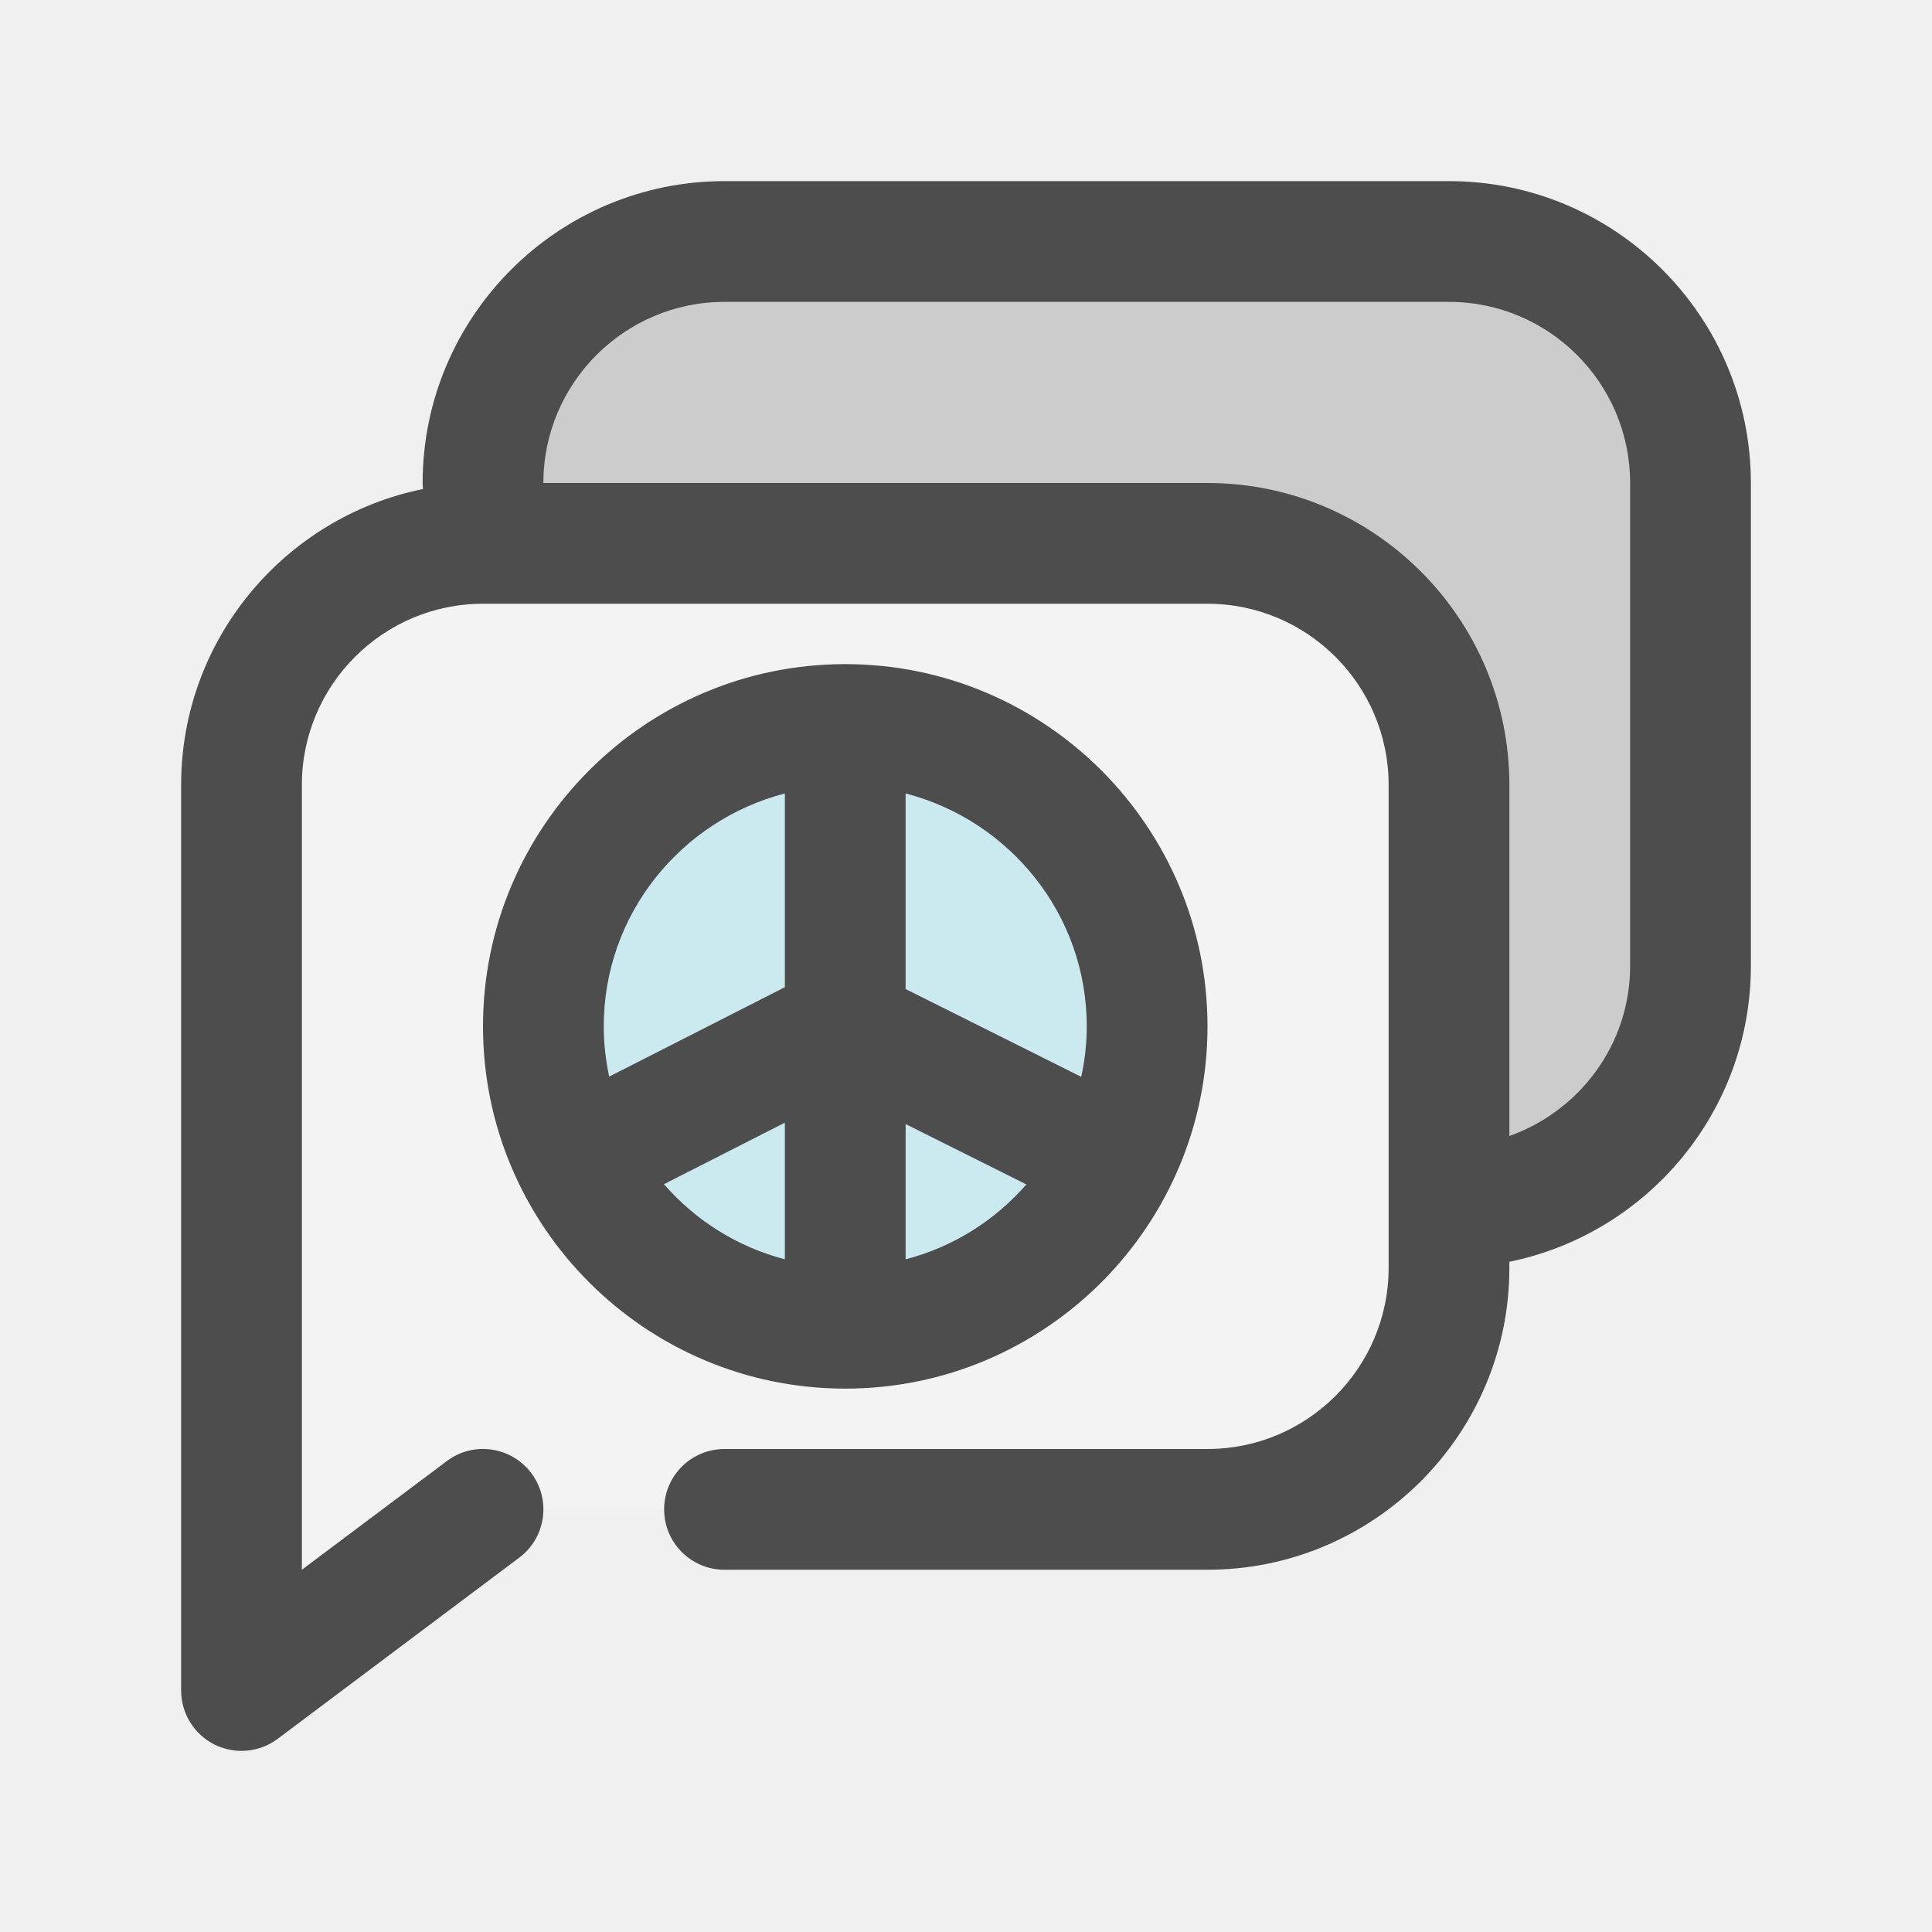
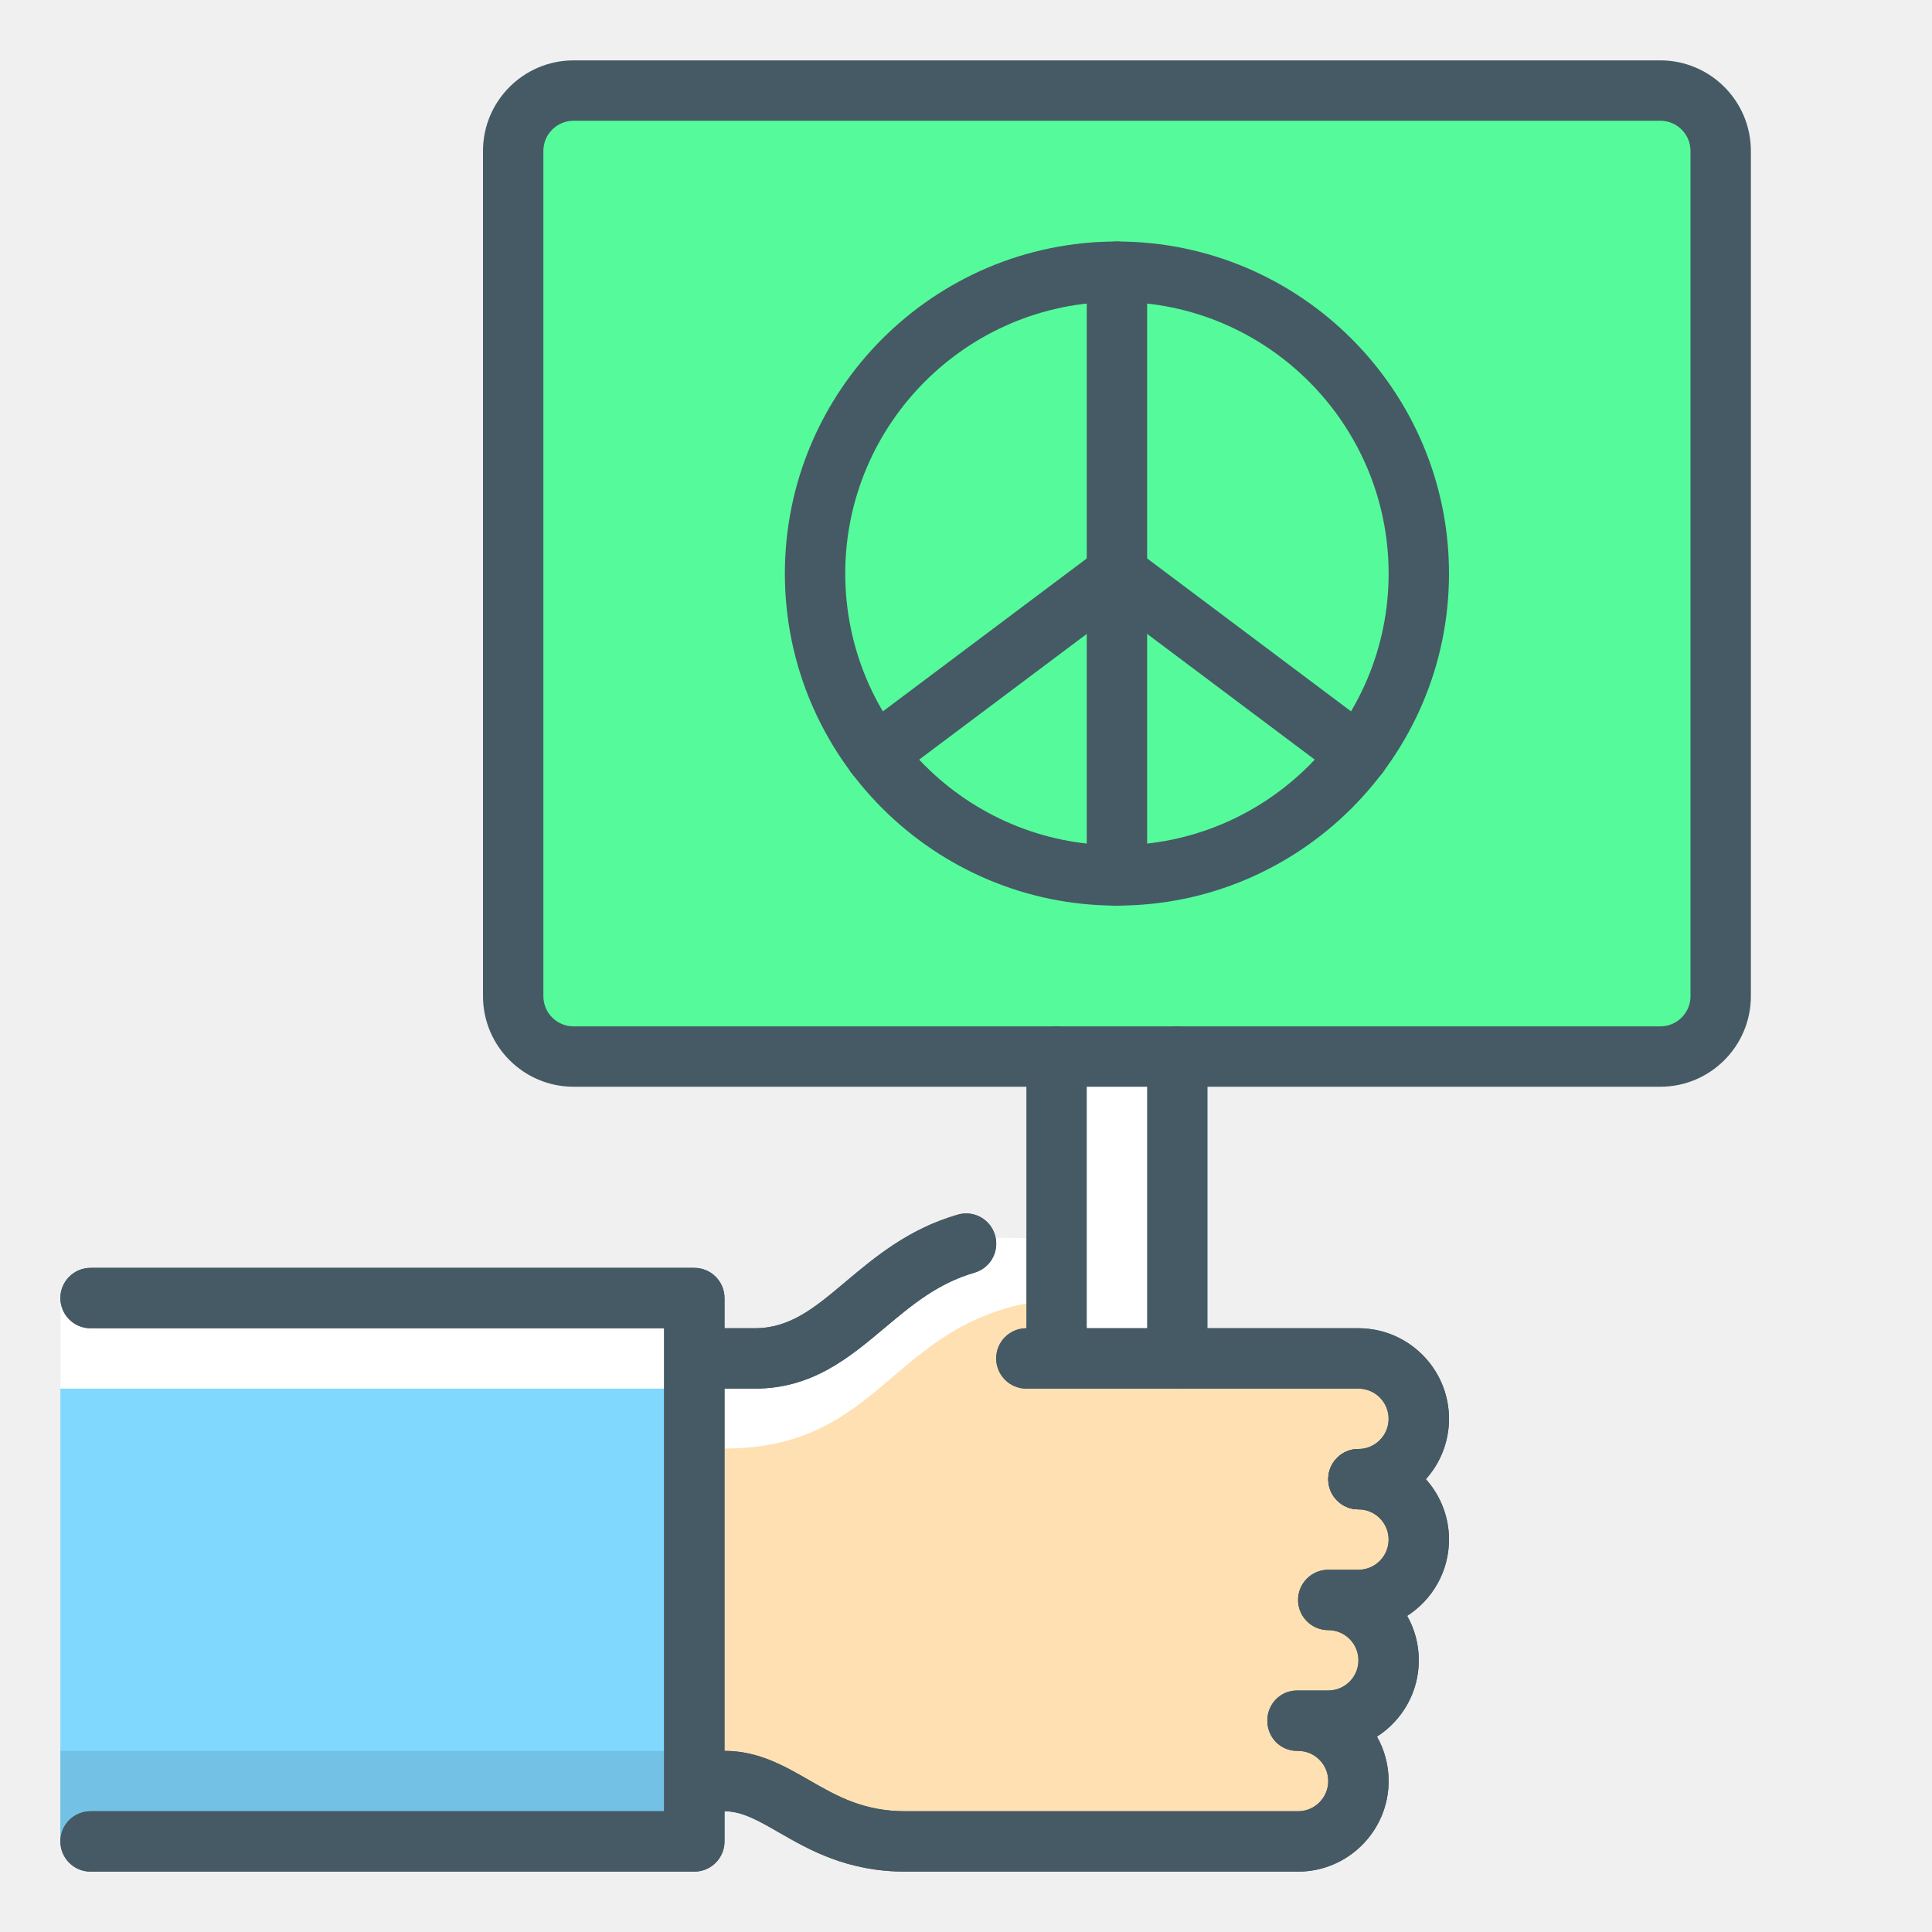
- <svg xmlns="http://www.w3.org/2000/svg" width="32px" height="32px" viewBox="0 0 32 32" enable-background="new 0 0 32 32" version="1.1" xml:space="preserve">
-   <g id="_x36_0" />
-   <g id="_x35_9" />
-   <g id="_x35_8" />
-   <g id="_x35_7" />
-   <g id="_x35_6" />
-   <g id="_x35_5" />
-   <g id="_x35_4" />
-   <g id="_x35_3" />
-   <g id="_x35_2" />
-   <g id="_x35_1" />
-   <g id="_x35_0" />
-   <g id="_x34_9" />
-   <g id="_x34_8" />
-   <g id="_x34_7" />
-   <g id="_x34_6" />
-   <g id="_x34_5" />
-   <g id="_x34_4" />
-   <g id="_x34_3" />
-   <g id="_x34_2" />
-   <g id="_x34_1" />
-   <g id="_x34_0" />
-   <g id="_x33_9" />
-   <g id="_x33_8" />
-   <g id="_x33_7" />
-   <g id="_x33_6" />
-   <g id="_x33_5" />
-   <g id="_x33_4" />
-   <g id="_x33_3" />
-   <g id="_x33_2" />
-   <g id="_x33_1" />
-   <g id="_x33_0" />
-   <g id="_x32_9" />
-   <g id="_x32_8" />
-   <g id="_x32_7" />
-   <g id="_x32_6" />
-   <g id="_x32_5" />
-   <g id="_x32_4_1_" />
-   <g id="_x32_3" />
-   <g id="_x32_2" />
-   <g id="_x32_1" />
-   <g id="_x32_0">
-     <g>
-       <path d="M24,20c2.209,0,4-1.791,4-4V8c0-2.209-1.791-4-4-4H12C9.791,4,8,5.791,8,8v1    L24,20z" fill="#CCCCCC" />
-       <path d="M8,25h12c2.209,0,4-1.791,4-4v-8c0-2.209-1.791-4-4-4H8c-2.209,0-4,1.791-4,4v15    L8,25z" fill="#F3F3F3" />
-       <circle cx="14" cy="17" fill="#CAEAF0" r="5" />
+ <svg xmlns="http://www.w3.org/2000/svg" enable-background="new 0 0 32 32" height="32px" version="1.1" viewBox="0 0 32 32" width="32px" xml:space="preserve">
+   <g id="peaceful_x2C__peace_x2C__symbol_x2C__hand_x2C__banner">
+     <g id="sponsor_x2C__investment_x2C__loan_x2C__money_1_">
+       <g id="XMLID_120_">
+         <path d="M28.5,2.5v14c0,0.552-0.448,1-1,1h-18c-0.552,0-1-0.448-1-1v-14c0-0.552,0.448-1,1-1h18     C28.052,1.5,28.5,1.948,28.5,2.5z" fill="#55FB9B" />
+       </g>
+       <g id="XMLID_112_">
+         <g id="XMLID_119_">
+           <path d="M19.027,21.233C19.012,21.32,19,21.409,19,21.5v0.875h1.85C21,22.451,22.2,22.5,22.5,22.5      c0,0,1,0.094,1,1c0,0.553-0.447,1-1,1c0.553,0,1,0.447,1,1s-0.947,1-1.5,1c0.553,0,1,0.447,1,1s-0.447,1-1,1      c0.553,0,0.5,0.447,0.5,1s-0.447,1-1,1c0,0-5.582,0-6.5,0c-1.502,0-2.543-1-3.5-1v-7.004c3.219,0,2.75-1.996,5-1.996      C18.395,20.5,18.65,20.837,19.027,21.233z" fill="#FFE0B2" />
+         </g>
+         <g id="XMLID_118_">
+           <path d="M22.413,27.901c-0.126,0.058-0.265,0.095-0.413,0.095c0.109,0,0.209,0.03,0.308,0.062      C22.344,28.006,22.388,27.96,22.413,27.901z" fill="#FFFFFF" />
+         </g>
+         <g id="XMLID_117_">
+           <path d="M12,23.992c2.875,0,2.75-2.496,6-2.496c0.487,0,0.798,0.056,1,0.145V21.5      c0-0.091,0.012-0.18,0.027-0.267C18.65,20.837,18.395,20.5,16.5,20.5c-2.25,0-1.781,1.996-5,1.996V29.5      c0.163,0,0.33,0.036,0.5,0.084V23.992z" fill="#FFFFFF" />
+         </g>
+         <g id="XMLID_116_">
+           <path d="M22,29.996c0.109,0,0.209,0.03,0.308,0.062c0.036-0.052,0.08-0.098,0.105-0.157      C22.287,29.959,22.148,29.996,22,29.996z" fill="#FFFFFF" />
+         </g>
+         <g id="XMLID_115_">
+           <rect fill="#80D8FF" height="9" width="10.5" x="1" y="21.5" />
+         </g>
+         <g id="XMLID_114_">
+           <rect fill="#73C2E6" height="1.5" width="10.5" x="1" y="29" />
+         </g>
+         <g id="XMLID_113_">
+           <rect fill="#FFFFFF" height="1.5" width="10.5" x="1" y="21.5" />
+         </g>
+       </g>
+       <g id="XMLID_111_">
+         <rect fill="#FFFFFF" height="4.996" width="2" x="17.5" y="17.5" />
+       </g>
    </g>
-     <path d="M20,17c0-3.309-2.691-6-6-6s-6,2.691-6,6s2.691,6,6,6S20,20.309,20,17z M15,20.858   v-2.24l2,1C16.478,20.215,15.79,20.653,15,20.858z M18,17   c0,0.287-0.033,0.566-0.091,0.836L15,16.382v-3.24C16.721,13.589,18,15.142,18,17z    M13,13.142v3.209l-2.91,1.481C10.033,17.564,10,17.286,10,17   C10,15.142,11.279,13.589,13,13.142z M10.997,19.614L13,18.595v2.263   C12.209,20.652,11.519,20.213,10.997,19.614z M24,3H12C9.243,3,7,5.243,7,8   c0,0.038,0.005,0.065,0.006,0.1C4.724,8.563,3,10.583,3,13v15   c0,0.379,0.214,0.725,0.553,0.895C3.694,28.965,3.848,29,4,29   c0.212,0,0.424-0.068,0.6-0.2l4-3c0.442-0.331,0.532-0.958,0.2-1.4   s-0.959-0.533-1.399-0.2L5,26V13c0-1.654,1.346-3,3-3h12c1.654,0,3,1.346,3,3v8   c0,1.654-1.346,3-3,3h-8c-0.553,0-1,0.448-1,1s0.447,1,1,1h8c2.757,0,5-2.243,5-5v-0.101   C27.279,20.434,29,18.414,29,16V8C29,5.243,26.757,3,24,3z M27,16c0,1.302-0.839,2.402-2,2.816   V13c0-2.757-2.243-5-5-5H9c0-1.654,1.346-3,3-3h12c1.654,0,3,1.346,3,3V16z" fill="#4D4D4D" />
+     <g id="XMLID_1055_">
+       <g id="XMLID_95_">
+         <g>
+           <g id="XMLID_26_">
+             <path d="M22.5,25c-0.276,0-0.5-0.224-0.5-0.5s0.224-0.5,0.5-0.5c0.276,0,0.5-0.224,0.5-0.5S22.776,23,22.5,23       H17c-0.276,0-0.5-0.224-0.5-0.5S16.724,22,17,22h5.5c0.827,0,1.5,0.673,1.5,1.5S23.327,25,22.5,25z" fill="#455A64" />
+           </g>
+           <g id="XMLID_24_">
+             <path d="M21.5,31H15c-0.969,0-1.596-0.36-2.1-0.65C12.56,30.154,12.292,30,12,30c-0.276,0-0.5-0.224-0.5-0.5       S11.724,29,12,29c0.558,0,0.985,0.246,1.398,0.483C13.861,29.749,14.298,30,15,30h6.5c0.276,0,0.5-0.224,0.5-0.5       S21.776,29,21.5,29h-0.017c-0.276,0-0.492-0.224-0.492-0.5s0.215-0.5,0.492-0.5H22c0.276,0,0.5-0.224,0.5-0.5S22.276,27,22,27       c-0.276,0-0.5-0.224-0.5-0.5S21.724,26,22,26h0.5c0.276,0,0.5-0.224,0.5-0.5S22.776,25,22.5,25c-0.276,0-0.5-0.224-0.5-0.5       s0.224-0.5,0.5-0.5c0.827,0,1.5,0.673,1.5,1.5c0,0.53-0.277,0.997-0.693,1.264C23.43,26.981,23.5,27.233,23.5,27.5       c0,0.53-0.277,0.997-0.693,1.264C22.93,28.981,23,29.233,23,29.5C23,30.327,22.327,31,21.5,31z" fill="#455A64" />
+           </g>
+           <g id="XMLID_23_">
+             <path d="M12.5,23H12c-0.276,0-0.5-0.224-0.5-0.5S11.724,22,12,22h0.5c0.59,0,0.995-0.34,1.507-0.771       c0.488-0.41,1.041-0.874,1.854-1.11c0.269-0.079,0.543,0.076,0.62,0.34c0.077,0.266-0.075,0.543-0.34,0.62       c-0.61,0.177-1.038,0.536-1.49,0.916C14.062,22.489,13.454,23,12.5,23z" fill="#455A64" />
+           </g>
+           <g id="XMLID_22_">
+             <path d="M11.5,31h-10C1.224,31,1,30.776,1,30.5S1.224,30,1.5,30H11v-8H1.5C1.224,22,1,21.776,1,21.5       S1.224,21,1.5,21h10c0.276,0,0.5,0.224,0.5,0.5v9C12,30.776,11.776,31,11.5,31z" fill="#455A64" />
+           </g>
+         </g>
+         <g>
+           <g id="XMLID_21_">
+             <path d="M22.5,25c-0.276,0-0.5-0.224-0.5-0.5s0.224-0.5,0.5-0.5c0.276,0,0.5-0.224,0.5-0.5S22.776,23,22.5,23       H17c-0.276,0-0.5-0.224-0.5-0.5S16.724,22,17,22h5.5c0.827,0,1.5,0.673,1.5,1.5S23.327,25,22.5,25z" fill="#455A64" />
+           </g>
+           <g id="XMLID_20_">
+             <path d="M21.5,31H15c-0.969,0-1.596-0.36-2.1-0.65C12.56,30.154,12.292,30,12,30c-0.276,0-0.5-0.224-0.5-0.5       S11.724,29,12,29c0.558,0,0.985,0.246,1.398,0.483C13.861,29.749,14.298,30,15,30h6.5c0.276,0,0.5-0.224,0.5-0.5       S21.776,29,21.5,29h-0.017c-0.276,0-0.492-0.224-0.492-0.5s0.215-0.5,0.492-0.5H22c0.276,0,0.5-0.224,0.5-0.5S22.276,27,22,27       c-0.276,0-0.5-0.224-0.5-0.5S21.724,26,22,26h0.5c0.276,0,0.5-0.224,0.5-0.5S22.776,25,22.5,25c-0.276,0-0.5-0.224-0.5-0.5       s0.224-0.5,0.5-0.5c0.827,0,1.5,0.673,1.5,1.5c0,0.53-0.277,0.997-0.693,1.264C23.43,26.981,23.5,27.233,23.5,27.5       c0,0.53-0.277,0.997-0.693,1.264C22.93,28.981,23,29.233,23,29.5C23,30.327,22.327,31,21.5,31z" fill="#455A64" />
+           </g>
+           <g id="XMLID_18_">
+             <path d="M12.5,23H12c-0.276,0-0.5-0.224-0.5-0.5S11.724,22,12,22h0.5c0.59,0,0.995-0.34,1.507-0.771       c0.488-0.41,1.041-0.874,1.854-1.11c0.269-0.079,0.543,0.076,0.62,0.34c0.077,0.266-0.075,0.543-0.34,0.62       c-0.61,0.177-1.038,0.536-1.49,0.916C14.062,22.489,13.454,23,12.5,23z" fill="#455A64" />
+           </g>
+           <g id="XMLID_17_">
+             <path d="M11.5,31h-10C1.224,31,1,30.776,1,30.5S1.224,30,1.5,30H11v-8H1.5C1.224,22,1,21.776,1,21.5       S1.224,21,1.5,21h10c0.276,0,0.5,0.224,0.5,0.5v9C12,30.776,11.776,31,11.5,31z" fill="#455A64" />
+           </g>
+         </g>
+       </g>
+       <g id="XMLID_94_">
+         <path d="M27.5,18h-18C8.673,18,8,17.327,8,16.5v-14C8,1.673,8.673,1,9.5,1h18C28.327,1,29,1.673,29,2.5v14     C29,17.327,28.327,18,27.5,18z M9.5,2C9.224,2,9,2.224,9,2.5v14C9,16.776,9.224,17,9.5,17h18c0.276,0,0.5-0.224,0.5-0.5v-14     C28,2.224,27.776,2,27.5,2H9.5z" fill="#455A64" />
+       </g>
+       <g id="XMLID_93_">
+         <path d="M17.5,22.996c-0.276,0-0.5-0.224-0.5-0.5V17.5c0-0.276,0.224-0.5,0.5-0.5s0.5,0.224,0.5,0.5v4.996     C18,22.772,17.776,22.996,17.5,22.996z" fill="#455A64" />
+       </g>
+       <g id="XMLID_92_">
+         <path d="M19.5,22.996c-0.276,0-0.5-0.224-0.5-0.5V17.5c0-0.276,0.224-0.5,0.5-0.5s0.5,0.224,0.5,0.5v4.996     C20,22.772,19.776,22.996,19.5,22.996z" fill="#455A64" />
+       </g>
+       <g id="XMLID_80_">
+         <path d="M18.5,15c-3.033,0-5.5-2.467-5.5-5.5S15.467,4,18.5,4S24,6.467,24,9.5S21.533,15,18.5,15z M18.5,5     C16.019,5,14,7.019,14,9.5s2.019,4.5,4.5,4.5S23,11.981,23,9.5S20.981,5,18.5,5z" fill="#455A64" />
+       </g>
+       <g id="XMLID_83_">
+         <path d="M22.5,13c-0.104,0-0.209-0.033-0.299-0.1l-4-3c-0.221-0.166-0.266-0.479-0.1-0.7     c0.167-0.222,0.479-0.266,0.7-0.1l4,3c0.221,0.166,0.266,0.479,0.1,0.7C22.802,12.931,22.652,13,22.5,13z" fill="#455A64" />
+       </g>
+       <g id="XMLID_81_">
+         <path d="M14.5,13c-0.152,0-0.302-0.069-0.4-0.2c-0.166-0.221-0.121-0.534,0.1-0.7l4-3     c0.22-0.166,0.534-0.122,0.7,0.1c0.166,0.221,0.121,0.534-0.1,0.7l-4,3C14.71,12.967,14.605,13,14.5,13z" fill="#455A64" />
+       </g>
+       <g id="XMLID_82_">
+         <path d="M18.5,15c-0.276,0-0.5-0.224-0.5-0.5v-10C18,4.224,18.224,4,18.5,4S19,4.224,19,4.5v10     C19,14.776,18.776,15,18.5,15z" fill="#455A64" />
+       </g>
+     </g>
  </g>
-   <g id="_x31_9" />
-   <g id="_x31_8" />
-   <g id="_x31_7" />
-   <g id="_x31_6" />
-   <g id="_x31_5" />
-   <g id="_x31_4" />
-   <g id="_x31_3" />
-   <g id="_x31_2" />
-   <g id="_x31_1" />
-   <g id="_x31_0" />
-   <g id="_x39_" />
-   <g id="_x38_" />
-   <g id="_x37_" />
-   <g id="_x36_" />
-   <g id="_x35_" />
-   <g id="_x34_" />
-   <g id="_x33_" />
-   <g id="_x32_" />
-   <g id="_x31_" />
-   <g id="Guides" />
</svg>
